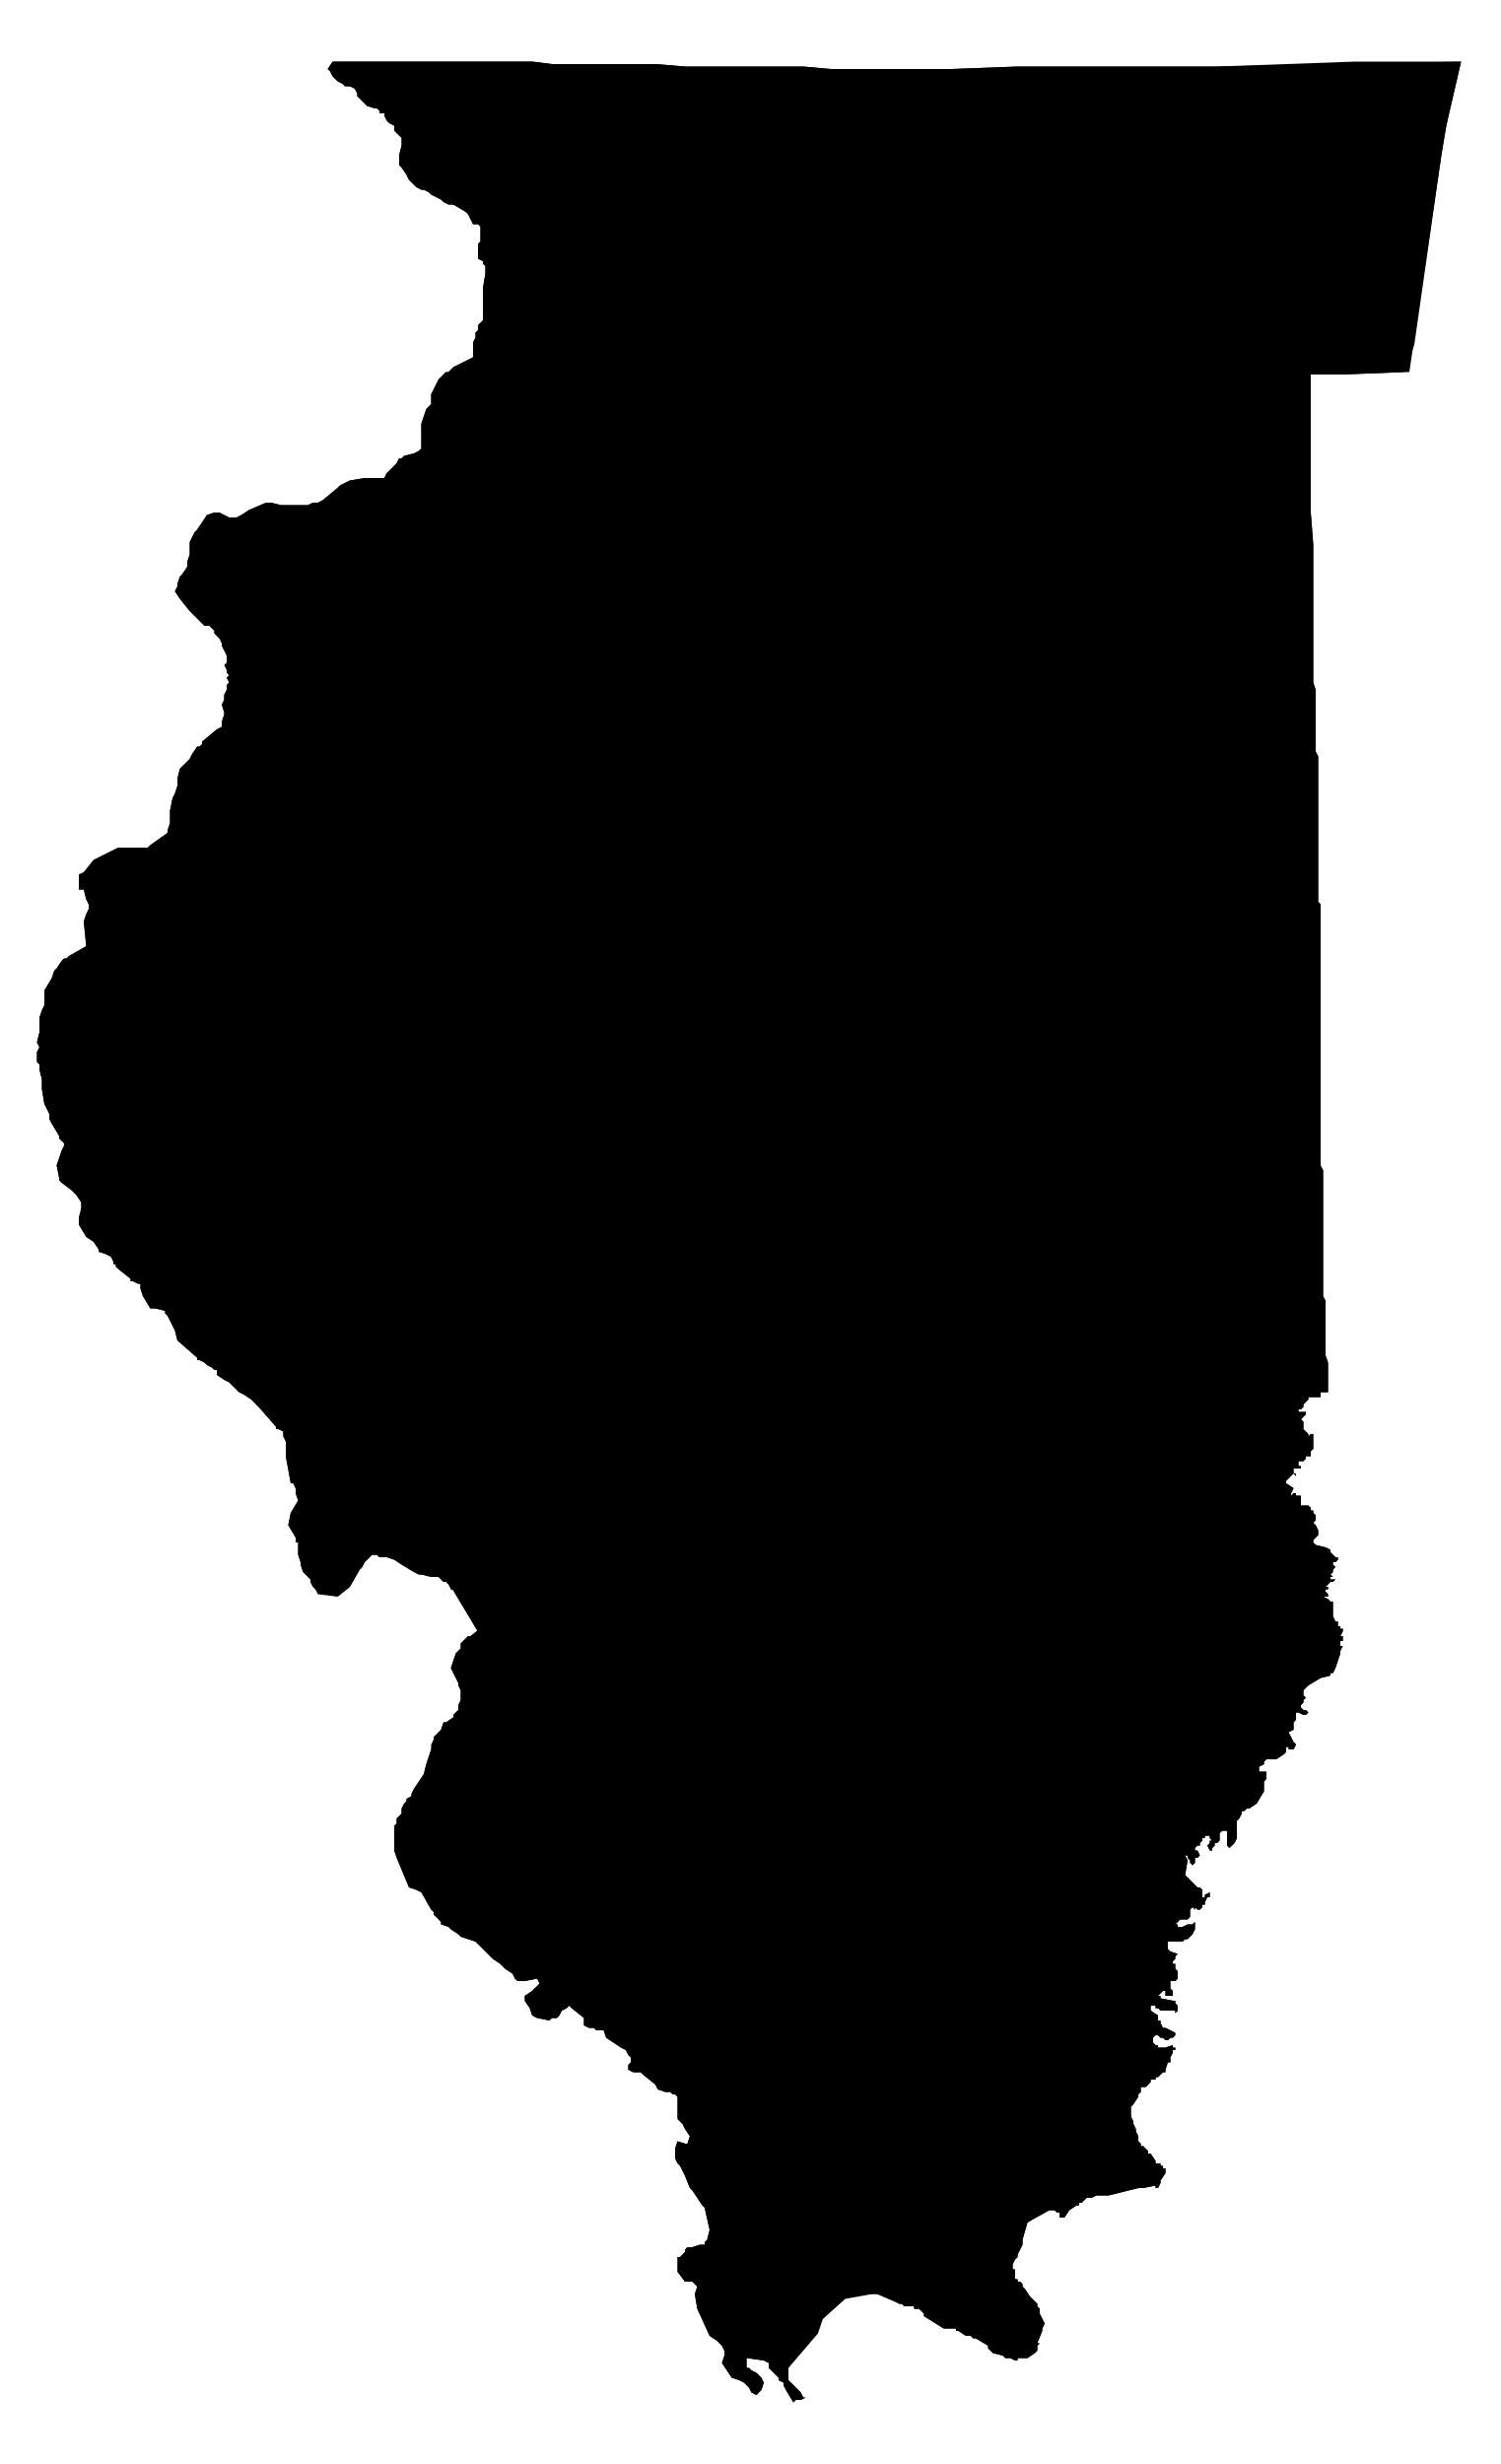
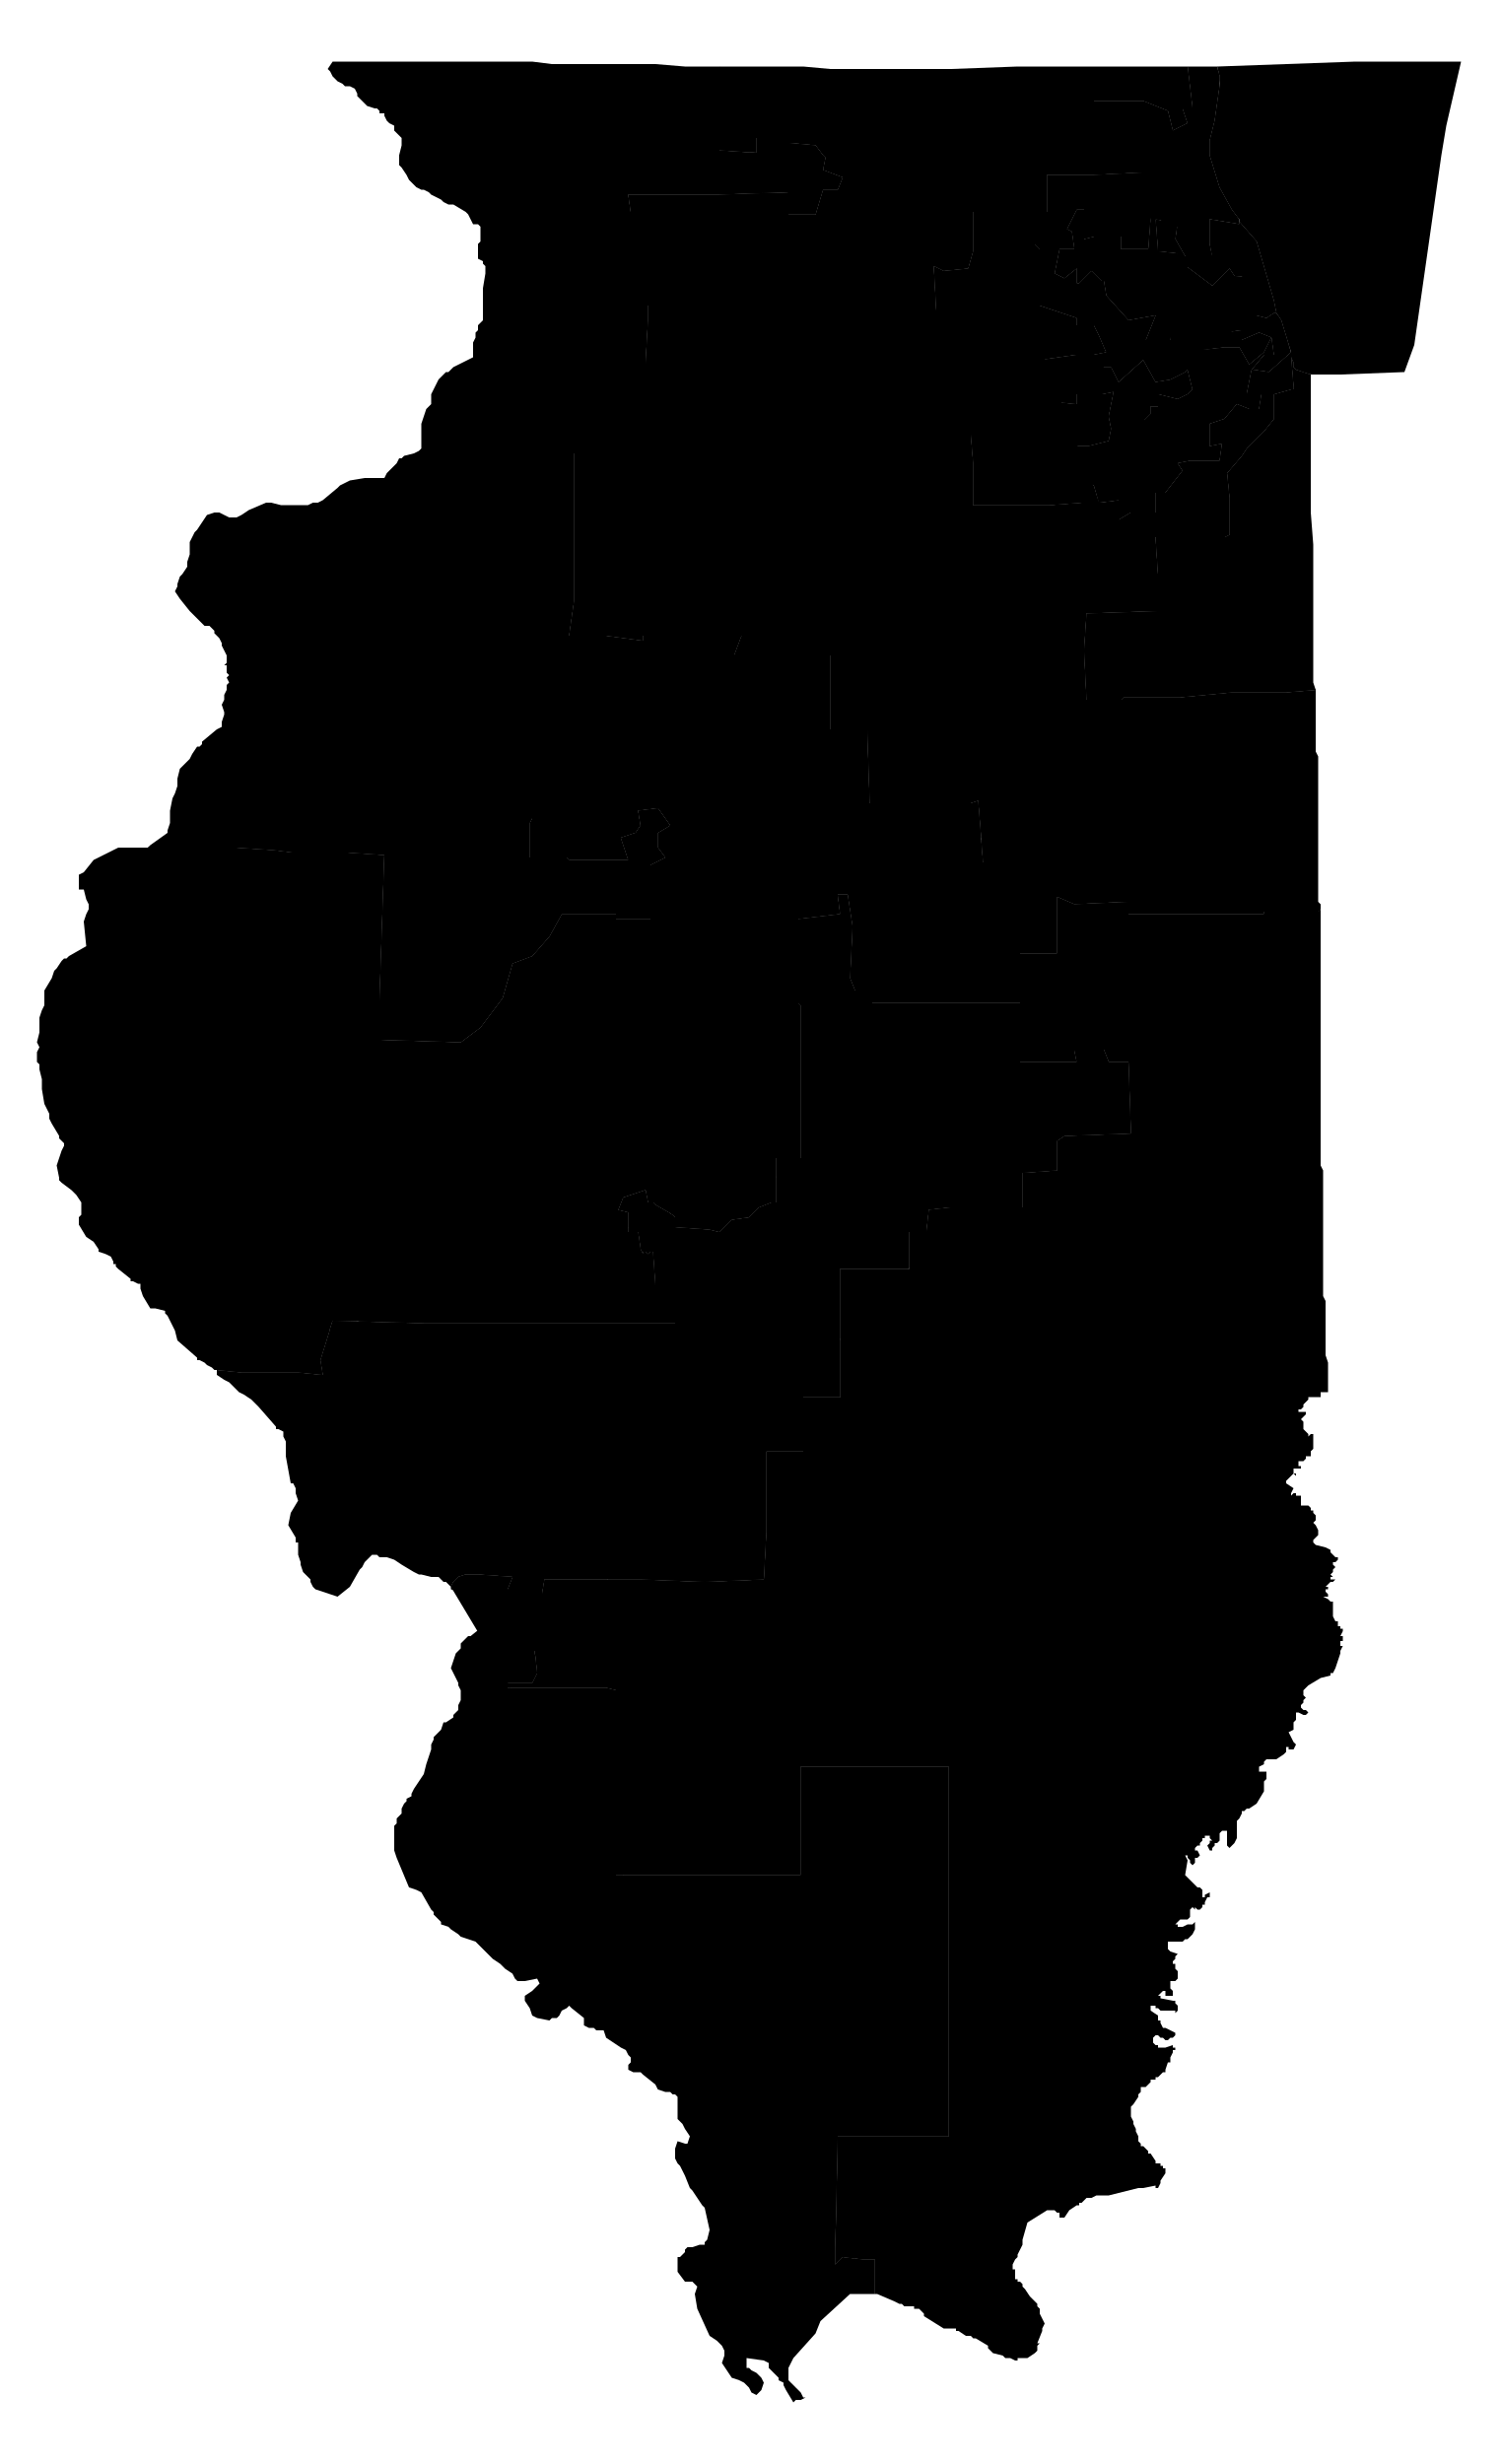
<svg xmlns="http://www.w3.org/2000/svg" version="1.1" width="609" height="1000" viewBox="0 0 609 1000">
-   <path d="M161,25h55l8,1h42l12,1h48l11,1h49l27,-1h80l100,-2l-6,26l-2,12l-13,88h-2l-26,1h-12v56l1,13v56l1,3v25l1,2v59l1,1v106l1,2v51l1,2v22l1,3v12h-3v2h-5v1l-2,2v1l-1,1h-1v1h3v1l-1,1l-1,1l1,1v3l1,1l1,1v1l1,-1h1v6l-1,1v2h-2v1l-1,1h-2v2h1v1h-3v2h1v1l-1,-1l-1,1l-1,1l-1,1v1l3,2l-1,2h-1h1v1l1,-1h1v1h2v4h3l1,1v1h1v1l1,1v2l-1,1l1,1l1,2v2l-2,2v1h3h-3l1,1l4,1l2,1v1l1,1l1,1h1v1l-1,1h-1v1l1,1l-1,1v1l-1,1l1,1h-1v1h2l-1,1h-1l-1,1v1v-1l-1,1h1v1h1h-2v1l1,1v1h-2l2,1l1,1h1v6l1,2h1v2h1v1h1v1l-1,2h-1h2v2h-1v2h1l-1,2v1l-1,3l-1,3l-1,2h-1v1l-4,1l-5,3l-2,2v2l1,1l-1,1v1l-1,1v1l1,1h1l1,1l-1,1h-1l-2,-1h-1v3l-1,1v3l-2,1l1,2l1,2l1,1l-1,2h-2v-1h-1v2l-1,1l-3,2h-4l-1,1v1l-2,1v2h3v3l-1,1v4l-3,5l-3,2h-1l-1,1h-1v1l-1,2l-1,1v7l-1,2l-1,1l-1,1l-1,-1v-6h-2l-1,1v3l-1,1h-1v1l-1,1v1h-1l-1,-2l1,-1v-1h1l-1,-1v-1h-2v1h-1v1l-1,1v1h-1l-1,1v1h1l1,2l-1,1h-1v2l-1,1l-1,-1v-1l-1,-1v-1h-1l1,2l-1,6l5,5h1l1,1v3h1v-1l2,-1v2h-1l-1,2v1h-1v1l-1,1h-1l-1,-1v1l-1,-1l-1,1v3l-1,1h-3l-1,1l-1,1h1v1h2l2,-1h2l1,-1v3l-1,2l-2,2h-1l-1,1h-6v3l1,1l3,1l-1,1v1l-1,1v1h1v2l1,1v3l-1,1h-2v3l1,1v2h-3v-2h-1l-1,1l-1,1h1v1l5,1h1v1l1,1v2l-1,1v-1h-6l-1,-1h-1v-1h-2v2l3,2v2h1v1l1,2h1l4,2v1l-1,1h-1l-1,1h-1l-1,-1h-1l-1,-1h-1l-1,1v2l1,1h1v1h3l3,-1v1h1v1h-1v1l-1,2v2h-1l-1,3v1h-1l-1,1l-1,1h-1v1h-2v1l-2,2h-2v2l-1,1v1l-2,3l-1,1v4l1,2v1l1,2v1l1,2v2l1,1v1h1l1,1l1,1v1h1l2,3v1h2v1h1v1h1v2l-2,3v1l-1,2h-1v-1l-5,1h-2l-12,3h-5l-2,1h-2l-1,1l-1,1h-1v1h-1l-3,2l-2,3h-2v-2h-1l-1,-1h-2l-9,5l-2,7v2l-2,4v1l-1,1l-1,2v2h1v3h1h-1v1h1v1h1l1,1v1l1,1l2,3l1,1l1,1l1,1v1l1,1v2l2,4l-1,2v1l-2,5h1l-1,1v2l-1,1l-3,2h-4v1h-1l-2,-1h-2l-1,-1l-4,-1l-2,-2v-1l-5,-3h-1l-1,-1h-2l-3,-2h-1v-1h-5l-8,-5v-1l-2,-2h-2v-1h-4l-1,-1h-1l-2,-1l-7,-3h-3h2h-1l-11,2l-9,8l-2,6l-12,14v5l5,5l1,2h1l-2,1h-2l-1,1l-3,-5l-1,-2v-1l-2,-1v-1l-4,-4v-2l-2,-1l-7,-1v4h1l1,1l2,1l2,2l1,2l-1,3l-2,2l-2,-1l-1,-2l-1,-1l-1,-1l-2,-1l-3,-1l-4,-6l1,-3v-2l-1,-2l-1,-1l-1,-1l-3,-2l-5,-11l-1,-6l1,-3l-1,-1l-1,-1h-3l-3,-4v-6h1l1,-1l1,-1v-1l1,-1h2l3,-1h2v-1l1,-1l1,-4l-2,-9l-1,-1l-2,-3l-2,-3l-1,-1l-2,-5l-1,-2l-1,-2l-1,-1l-1,-2v-4l1,-3l3,1h1l1,-3l-2,-3l-1,-2l-1,-1l-1,-1v-9l-1,-1h-1l-1,-1h-2l-3,-1l-1,-2l-5,-4l-1,-1h-3l-2,-1v-2l1,-1v-2l-1,-1l-1,-2l-2,-1l-3,-2l-3,-2l-1,-3h-3l-1,-1h-2l-2,-1v-3l-5,-4l-1,-1l-1,1l-2,1l-1,2l-1,1h-2l-1,1l-5,-1l-2,-1l-1,-3l-2,-3v-2l3,-2l3,-3l-1,-2l-5,1h-3l-1,-1l-1,-2l-3,-2l-1,-1l-1,-1l-3,-2l-7,-7l-6,-2l-1,-1l-3,-2l-1,-1l-3,-1v-1l-3,-3v-1l-1,-1l-4,-7l-2,-1l-3,-1l-5,-12l-1,-3v-10l1,-1v-2l1,-1l1,-1v-2l1,-2l1,-1v-1l2,-1v-1l1,-2l4,-6l1,-4l1,-3l1,-3l1,-4v-1l2,-2l1,-1l1,-3h1l3,-2v-1l1,-1l1,-1v-2l1,-2v-4l-1,-2v-1l-3,-6l2,-6l2,-2v-2l2,-2l1,-1h1l5,-4v-5l1,-1l-4,-4h-1l-2,-2l-1,-1l-2,-1h-1l-3,-1l-1,-2l-1,-1h-1l-1,-1l-1,-1h-3l-4,-1h-1l-2,-1l-5,-3l-3,-2l-3,-1h-3l-1,-1h-2l-1,1l-1,1l-1,1l-1,2l-1,1l-4,7l-5,4l-8,-1l-1,-2l-1,-1l-1,-2v-1l-3,-3l-1,-3v-1l-1,-3v-5h-1v-2l-3,-5l1,-5l3,-5l-1,-3v-2l-1,-2h-1l-2,-11v-6l-1,-2v-2l-2,-1h-1v-1l-7,-8l-2,-2l-1,-1l-3,-2l-2,-1l-4,-4l-2,-1l-3,-2v-2h-1l-1,-1l-2,-1l-1,-1l-2,-1h-1v-1l-8,-7l-1,-4l-3,-6l-1,-1v-1l-4,-1h-2l-3,-5l-1,-3v-2h-1l-2,-1h-1v-1l-5,-4l-1,-1v-1h-1v-1l-1,-2l-2,-1l-3,-1v-1l-2,-3l-3,-2l-3,-5v-3l1,-4v-2l-2,-3l-2,-2l-4,-3l-1,-1v-1l-1,-5l2,-6l1,-2v-1l-1,-1l-1,-1v-1l-3,-5l-1,-2v-2l-2,-4l-1,-6v-4l-1,-4v-2l-1,-1v-4l1,-2l-1,-2l1,-4v-6l1,-3l1,-2v-6l3,-5l1,-3l1,-1l2,-3l1,-1h1l1,-1l7,-4l-1,-10l1,-3l1,-2v-2l-1,-2l-1,-4h-2v-6l2,-1l4,-5l8,-4l2,-1h12l1,-1l7,-5v-1l1,-3v-5l1,-5l1,-2l1,-3v-3l1,-4l2,-2l2,-2l1,-2l2,-3h1l1,-1v-1l6,-5l2,-1v-2l1,-3v-1l-1,-3l1,-2v-2l1,-2v-2l1,-1l-1,-2l1,-1l-1,-1v-1l-1,-2l1,-1v-3l-2,-4v-1l-1,-2l-1,-1l-1,-1v-1l-1,-1l-1,-1h-2l-6,-6l-4,-5l-2,-3l1,-2v-1l1,-3l1,-1l2,-3v-2l1,-3v-5l1,-2l1,-2l1,-1l4,-6l3,-1h2l2,1l2,1h3l2,-1l3,-2l7,-3h2l4,1h11l2,-1h2l2,-1l6,-5l1,-1l4,-2l6,-1h8l1,-2l1,-1l2,-2l1,-1l1,-2h1l1,-1l4,-1l2,-1l1,-1v-10l1,-3l1,-3l1,-1l1,-1v-4l3,-6l1,-1l2,-2h1l1,-1l1,-1l8,-4v-6l1,-2v-2l1,-1v-2l1,-1l1,-1v-13l1,-6v-3l-1,-1v-1l-2,-1v-6l1,-1v-6l-1,-1h-2l-2,-4l-1,-1l-5,-3h-2l-2,-1l-1,-1l-4,-2l-1,-1l-2,-1h-1l-2,-1l-2,-2l-1,-1l-1,-2l-2,-3l-1,-1v-4l1,-4v-3l-1,-1l-2,-2v-2l-2,-1l-1,-1l-1,-2v-1h-2v-1l-1,-1h-1l-3,-1l-4,-4v-1l-1,-2l-2,-1h-2l-1,-1l-2,-1l-2,-2l-1,-2l-1,-1l2,-3h21Z" />
  <g class="districts">
    <path data-race-id="IL01" d="M454,211l5,-3h10v-8h4l7,-9l-2,-3l5,-1h12l1,-7l-5,1v-9l6,-2l5,-6l5,2h4l1,-6h-6l2,-10l7,1l9,-8v2l1,12v1h-1l-7,2v10l-4,5l-3,3l-4,4l-2,3l-6,7l1,10v15l-2,1h-43Z" />
    <path data-race-id="IL02" d="M440,264l1,-15l29,-1v-15l-1,-15h28l2,-1v-15l-1,-10l6,-7l2,-3l4,-4l3,-3l4,-5v-10l7,-2h1v-1l-1,-12l1,2v2l1,1l6,2v56l1,13v56l1,3l-12,1h-22l-21,2h-23l-1,1h-14Z" />
    <path data-race-id="IL03" d="M467,168v-3h3v-5l8,2l4,-2l2,-2l-2,-8v-4l-1,-4h7l9,-1h6l4,7l6,-5l3,-6l1,7h-4l-5,6l-2,10h6l-1,6h-4l-5,-2l-5,6l-6,2v9l5,-1l-1,7h-12l-5,1h-23v-16l9,-1Z" />
    <path data-race-id="IL04" d="M481,127h11l9,-7l7,-3l3,6l-1,5l-12,-3l-8,5h-8l2,8l5,2l1,-1h1l6,-4l7,-1v4l7,-3l5,2l-3,6l-6,5l-4,-7h-6l-9,1l-7,-7v-2Z" />
    <path data-race-id="IL05" d="M480,121l-2,-8l2,-6l12,9l7,-7l2,3l10,1l4,6l2,3l1,5h-1l-3,2l-4,-1l1,-5l-3,-6l-7,3l-9,7h-11v8l7,7h-7l1,4h-1v1l-4,-4l-1,-5h-1l1,-9l-2,-10Z" />
    <path data-race-id="IL06" d="M420,86h5v-15h19l20,-1h5v15h-2v3l-1,13h-11v-5h-11l-4,1v-12h-3l-4,8l2,1l1,7h-6l-2,10l4,2l5,-4v6h1l5,-5l4,4h1l1,6l9,10l11,-2l-4,10h11l1,5l4,4v-1h1v4l-1,1l-6,3l-6,1l-5,-9l-10,9l-3,-6h-6l-1,-5l5,-1l-3,-7l-2,-4h-7v-3l-3,-1l-12,-4v-23l-2,-2Z" />
    <path data-race-id="IL07" d="M510,128l4,1l3,-2h1l2,3l4,13l-9,8l-7,-1l5,-6h4l-1,-7l-5,-2l-7,3v-4l-7,1l-6,4h-1l-1,1l-5,-2l-2,-8h8l8,-5Z" />
    <path data-race-id="IL08" d="M435,94l-2,-1l4,-8h3v12l4,-1h11v5h11l1,-13v-3h10l-2,5l-6,-1l1,13l9,1l1,4l-2,6l2,8l-6,-2l2,10l-1,9h-10l4,-10l-11,2l-9,-10l-1,-6h-1l-4,-4l-5,5h-1v-6l-5,4l-4,-2l2,-10h6Z" />
    <path data-race-id="IL09" d="M475,90h3l-1,7l4,7h11l-1,-5v-10l12,2v-2v1l7,8l7,24l-2,-3l-4,-6l-10,-1l-2,-3l-7,7l-12,-9l-1,-4l-9,-1l-1,-13Z" />
    <path data-race-id="IL10" d="M444,41h20l10,4l2,8l6,-3l-2,-6h4l-2,-17h12l1,4v4l-2,14l-2,8v6l4,13l5,9l3,4v2l-12,-2v10l1,5h-11l-4,-7l1,-7h-3l2,-5h-8v-15h-5v-10h-10v-4h-10Z" />
    <path data-race-id="IL11" d="M419,160h4v-14l14,-2h7l1,5h6l3,6l10,-9l5,9l6,-1l6,-3l1,-1l2,8l-2,2l-4,2l-8,-2v5h-3v3l-3,3l-9,1v16h23l2,3l-7,9h-4v8h-10l-5,3v-8l-8,1l-2,-7l-5,-2v-6h-7l-1,-7l7,-1h4l8,-2l1,-5l-1,-5l2,-10l-5,1h-10v4l-10,-1h-1l-6,-1Z" />
    <path data-race-id="IL12" d="M160,746v-5l1,-1v-2l1,-1l1,-1v-2l1,-2l1,-1v-1l2,-1v-1l1,-2l4,-6l1,-4l1,-3l1,-3v-2l1,-2v-1l2,-2l1,-1l1,-3h1l3,-2v-1l1,-1l1,-1v-2l1,-2v-4l-1,-2v-1l-3,-6l2,-6l2,-2v-2l2,-2l1,-1h1l5,-4v-5l1,-1l-4,-4h-1l-2,-2l-1,-1l-2,-1h-1l-3,-1v-1l1,-2l2,-2l3,-1h1v1v-1h-1h5l14,1l-2,5v40h40l4,1v75h75v-44h60v150h-45l-1,46v6l3,-3l8,1h5v14h-2h2h-10l-12,11l-2,5l-9,10l-2,4v5l5,5l1,2h1l-2,1h-2l-1,1l-3,-5l-1,-2v-1l-2,-1v-1l-4,-4v-2l-2,-1l-7,-1v4h1l1,1l2,1l2,2l1,2l-1,3l-2,2l-2,-1l-1,-2l-1,-1l-1,-1l-2,-1l-3,-1l-4,-6l1,-3v-2l-1,-2l-1,-1l-1,-1l-3,-2l-5,-11l-1,-6l1,-3l-1,-1l-1,-1h-3l-3,-4v-6h1l1,-1l1,-1v-1l1,-1h2l3,-1h2v-1l1,-1l1,-4l-2,-9l-1,-1l-2,-3l-2,-3l-1,-1l-2,-5l-1,-2l-1,-2l-1,-1l-1,-2v-4l1,-3l3,1h1l1,-3l-2,-3l-1,-2l-1,-1l-1,-1v-9l-1,-1h-1l-1,-1h-2l-3,-1l-1,-2l-5,-4l-1,-1h-3l-2,-1v-2l1,-1v-2l-1,-1l-1,-2l-2,-1l-3,-2l-3,-2l-1,-3h-3l-1,-1h-2l-2,-1v-3l-5,-4l-1,-1l-1,1l-2,1l-1,2l-1,1h-2l-1,1l-5,-1l-2,-1l-1,-3l-2,-3v-2l3,-2l3,-3l-1,-2l-5,1h-3l-1,-1l-1,-2l-3,-2l-1,-1l-1,-1l-3,-2l-7,-7l-6,-2l-1,-1l-3,-2l-1,-1l-3,-1v-1l-3,-3v-1l-1,-1l-4,-7l-2,-1l-3,-1l-5,-12l-1,-3v-1Z" />
    <path data-race-id="IL13" d="M88,556l10,1h23l10,1l-1,-6l5,-16l37,1h102v-15h-8l-1,-14h-1h1h-1l-1,1l-1,-1h-1v1l-1,-2l-1,-7h-4v-8l-4,-1l2,-5l9,-3l1,5h2l1,1l7,4l1,1v4l14,1l4,1l5,-5l7,-1l4,-4l5,-2h2v-18h10v-62l-1,-1v-34l17,-2l-1,-8h4l2,13l-1,21l2,5h7v5h60v24h23l-1,-5h12l2,5h8l1,29l-27,1l-3,2v12l-14,1v14h-29l-9,1l-1,9h-7v15h-28v52h-15v22h-15v33l-1,19l-24,1l-26,-1h-39l-1,6v23h-3l1,9l-2,4h-10v-38l2,-5l-14,-1h-5h1v1v-1h-1l-3,1l-2,2l-1,2l-1,-1l-1,-1h-1l-1,-1l-1,-1h-3l-4,-1h-1l-2,-1l-5,-3l-3,-2l-3,-1h-3l-1,-1h-2l-1,1l-1,1l-1,1l-1,2l-1,1l-4,7l-5,4l-9,-3l-1,-1l-1,-2v-1l-3,-3l-1,-3v-1l-1,-3v-5h-1v-2l-3,-5l1,-5l3,-5l-1,-3v-2l-1,-2h-1l-2,-11v-6l-1,-2v-2l-2,-1h-1v-1l-7,-8l-2,-2l-1,-1l-3,-2l-2,-1l-4,-4l-2,-1l-3,-2Z" />
    <path data-race-id="IL14" d="M393,109l2,-7v-16h-15v-58h6l27,-1h69l2,17h-4l2,6l-6,3l-2,-8l-10,-4h-20v15h10v4h10v10l-20,1h-19v15h-5v13l2,2v23l12,4l3,1v3h7l2,4l3,7l-5,1h-7l-14,2v14h-4l1,2l6,1h1l10,1v-4h10l5,-1l-2,10l1,5l-1,5l-8,2h-4l-7,1l1,7h7v6l5,2l2,7h-7l-13,1h-31v-17l-1,-12h-14v-50l-1,-18l4,2Z" />
    <path data-race-id="IL15" d="M206,683h10l2,-4l-1,-9h3v-23l1,-6h39l26,1l24,-1l1,-19v-33h15v-22h15v-52h28v-15h7l1,-9l9,-1h29v-14l14,-1v-12l3,-2l27,-1l-1,-29h-8l-2,-5h-12l1,5h-23v-44h15v-23l7,3l22,-1v5h55v-1h22l1,-1v104l1,2v51l1,2v22l1,3v12h-3v2h-5v1l-2,2v1l-1,1h-1v1h3v1l-1,1l-1,1l1,1v3l1,1l1,1v1l1,-1h1v6l-1,1v2h-2v1l-1,1h-2v2h1v1h-3v2h1v1l-1,-1l-1,1l-1,1l-1,1v1l3,2l-1,2h-1h1v1l1,-1h1v1h2v4h3l1,1v1h1v1l1,1v2l-1,1l1,1l1,2v2l-2,2v1h3h-3l1,1l4,1l2,1v1l1,1l1,1h1v1l-1,1h-1v1l1,1l-1,1v1l-1,1l1,1h-1v1h2l-1,1h-1l-1,1v1v-1l-1,1h1v1h1h-2v1l1,1v1h-2l2,1l1,1h1v6l1,2h1v2h1v1h1v1l-1,2h-1h2v2h-1v2h1l-1,2v1l-1,3l-1,3l-1,2h-1v1l-4,1l-5,3l-2,2v2l1,1l-1,1v1l-1,1v1l1,1h1l1,1l-1,1h-1l-2,-1h-1v3l-1,1v3l-2,1l1,2l1,2l1,1l-1,2h-2v-1h-1v2l-1,1l-3,2h-4l-1,1v1l-2,1v2h3v3l-1,1v4l-3,5l-3,2h-1l-1,1h-1v1l-1,2l-1,1v7l-1,2l-1,1l-1,1l-1,-1v-6h-2l-1,1v3l-1,1h-1v1l-1,1v1h-1l-1,-2l1,-1v-1h1l-1,-1v-1h-2v1h-1v1l-1,1v1h-1l-1,1v1h1l1,2l-1,1h-1v2l-1,1l-1,-1v-1l-1,-1v-1h-1l1,2l-1,6l5,5h1l1,1v3h1v-1l2,-1v2h-1l-1,2v1h-1v1l-1,1h-1l-1,-1v1l-1,-1l-1,1v3l-1,1h-3l-1,1l-1,1h1v1h2l2,-1h2l1,-1v3l-1,2l-2,2h-1l-1,1h-6v3l1,1l3,1l-1,1v1l-1,1v1h1v2l1,1v3l-1,1h-2v3l1,1v2h-3v-2h-1l-1,1l-1,1h1v1l5,1h1v1l1,1v2l-1,1v-1h-6l-1,-1h-1v-1h-2v2l3,2v2h1v1l1,2h1l4,2v1l-1,1h-1l-1,1h-1l-1,-1h-1l-1,-1h-1l-1,1v2l1,1h1v1h3l3,-1v1h1v1h-1v1l-1,2v2h-1l-1,3v1h-1l-1,1l-1,1h-1v1h-2v1l-2,2h-2v2l-1,1v1l-2,3l-1,1v4l1,2v1l1,2v1l1,2v2l1,1v1h1l1,1l1,1v1h1l2,3v1h2v1h1v1h1v2l-2,3v1l-1,2h-1v-1l-5,1h-2l-12,3h-5l-2,1h-2l-1,1l-1,1h-1v1h-1l-3,2l-2,3h-2v-2h-1l-1,-1h-3l-8,5l-2,7v2l-2,4v1l-1,1l-1,2v2h1v3h1h-1v1h1v1h1l1,1v1l1,1l2,3l1,1l1,1l1,1v1l1,1v2l2,4l-1,2v1l-2,5h1l-1,1v2l-1,1l-3,2h-4v1h-1l-2,-1h-2l-1,-1l-4,-1l-2,-2v-1l-5,-3h-1l-1,-1h-2l-3,-2h-1v-1h-5l-8,-5v-1l-2,-2h-2v-1h-4l-1,-1h-1l-2,-1l-7,-3h-1v-14h-5l-8,-1l-3,3v-6l1,-46h45v-150h-60v44h-75v-75l-4,-1h-40Z" />
    <path data-race-id="IL16" d="M231,258l2,-14v-60h29v-36l1,-18v-6h-7v-38l-1,-7h37l28,-1v9h11l3,-10h6l2,-5l-8,-3l1,-5l-1,-1l-3,-4l-11,-1v-2h-13v6l-15,-1v-34h34l11,1h43v58h15v16l-2,7l-10,1l-4,-2l1,18v50h14l1,12v17h31l13,-1h7l8,-1v15h15l1,15v15l-29,1l-1,15l1,20h14l1,-1h23l21,-2h22l12,-1v25l1,2v59l1,1v2l-1,1h-22v1h-55v-5l-22,1l-7,-3v23h-15v-37h-15l-2,-25l-3,1h-41l-1,-30h-15v-30h-39l3,-8h-40v2l-15,-2Z" />
    <path data-race-id="IL17" d="M68,338v-1l1,-3v-5l1,-5l1,-2l1,-3v-3l1,-4l2,-2l2,-2l1,-2l2,-3h1l1,-1v-1l6,-5l2,-1v-2l1,-3v-1l-1,-3l1,-2v-2l1,-2v-2l1,-1l-1,-2l1,-1l-1,-1v-3h-1l1,-1v-3l-2,-4v-1l-1,-2l-1,-1l-1,-1v-1l-1,-1l-1,-1h-2l-6,-6l-4,-5l-2,-3l1,-2v-1l1,-3l1,-1l2,-3v-2l1,-3v-5l1,-2l1,-2l1,-1l4,-6l3,-1h2l2,1l2,1h3l2,-1l3,-2l7,-3h2l4,1h11l2,-1h2l2,-1l6,-5l1,-1l4,-2l6,-1h8l1,-2l1,-1l2,-2l1,-1l1,-2h1l1,-1l4,-1l2,-1l1,-1v-10l1,-3l1,-3l1,-1l1,-1v-4l3,-6l1,-1l2,-2h1l1,-1l1,-1l8,-4v-6l1,-2v-2l1,-1v-2l1,-1l1,-1v-13l1,-6v-3l-1,-1v-1l-2,-1v-6l1,-1v-6l-1,-1h-2l-2,-4l-1,-1l-5,-3h-2l-2,-1l-1,-1l-4,-2l-1,-1l-2,-1h-1l-2,-1l-2,-2l-1,-1l-1,-2l-2,-3l-1,-1v-4l1,-4v-3l-1,-1l-2,-2v-2l-2,-1l-1,-1l-1,-2v-1h-2v-1l-1,-1h-1l-3,-1l-4,-4v-1l-1,-2l-2,-1h-2l-1,-1l-2,-1l-2,-2l-1,-2l-1,-1l2,-3h81l8,1h42l12,1h14v34l15,1v-6h13v2l11,1l3,4l1,1l-1,5l8,3l-2,5h-6l-3,10h-11v-9l-28,1h-37l1,7v38h7v6l-1,18v36h-29v60l-2,14h-15v74l-1,2v14h15l1,1h24l-1,-3l-2,-6l6,-2l2,-3l-1,-6l8,-1l5,7l-5,3v6l3,4l-6,3v22h-14v-2h-22l-5,9l-7,8l-8,3l-4,14l-9,12l-8,6l-33,-1v-15l2,-60l-15,-1h-22l-8,-1l-15,-1h-36l1,-1Z" />
    <path data-race-id="IL18" d="M16,418v-5l1,-3l1,-2v-6l3,-5l1,-3l1,-1l2,-3l1,-1h1l1,-1l7,-4l-1,-10l1,-3l1,-2v-2l-1,-2l-1,-4h-2v-6l2,-1l4,-5l8,-4l2,-1h48l15,1l8,1h22l15,1l-2,60v15l33,1l8,-6l9,-12l4,-14l8,-3l7,-8l5,-9h22v2h14v-22l6,-3l-3,-4v-6l5,-3l-5,-7l-8,1l1,6l-2,3l-6,2l2,6l1,3h-24l-1,-1h-15v-14l1,-2v-74h30l15,2v-2h40l-3,8h39v30h15l1,30h41l3,-1l2,25h15v57h-60v-5h-7l-2,-5l1,-21l-2,-13h-4l1,8l-17,2v34l1,1v62h-10v18h-2l-5,2l-4,4l-7,1l-5,5l-4,-1l-14,-1v-4l-1,-1l-7,-4l-1,-1h-2l-1,-5l-9,3l-2,5l4,1v8h4l1,7l1,2v-1h1l1,1l1,-1h1h-1h1l1,14h8v15h-102l-37,-1l-5,16l1,6l-10,-1h-23l-10,-1h-1l-1,-1l-2,-1l-1,-1l-2,-1h-1v-1l-8,-7l-1,-4l-3,-6l-1,-1v-1l-4,-1h-2l-3,-5l-1,-3v-2h-1l-2,-1h-1v-1l-5,-4l-1,-1v-1h-1v-1l-1,-2l-2,-1l-3,-1v-1l-2,-3l-3,-2l-3,-5v-3l1,-1v-5l-2,-3l-2,-2l-4,-3l-1,-1v-1l-1,-5l2,-6l1,-2v-1l-1,-1l-1,-1v-1l-3,-5l-1,-2v-2l-2,-4l-1,-6v-4l-1,-4v-2l-1,-1v-4l1,-2l-1,-2l1,-4Z" />
    <path data-race-id="ILZZ" d="M491,57l2,-8l2,-14v-4l-1,-4l56,-2h43l-6,26l-2,12l-11,77l-4,11l-26,1h-12l-6,-2l-1,-1v-2l-1,-2v-2l-4,-13l-2,-3l-1,-5l-7,-24l-7,-8v-1l-3,-4l-5,-9l-4,-13Z" />
  </g>
  <path class="districts-mesh" d="M88,556l10,1h23l10,1l-1,-6l5,-16l37,1h102v-15h-8l-1,-14h-1h1h-1l-1,1l-1,-1h-1v1l-1,-2l-1,-7h-4v-8l-4,-1l2,-5l9,-3l1,5h2l1,1l7,4l1,1v4l14,1l4,1l5,-5l7,-1l4,-4l5,-2h2v-18h10v-62l-1,-1v-34l17,-2l-1,-8h4l2,13l-1,21l2,5h7v5h60v24h23l-1,-5h12l2,5M482,150l-1,1l-6,3l-6,1l-5,-9l-10,9l-3,-6h-6l-1,-5l5,-1l-3,-7l-2,-4h-7v-3l-3,-1l-12,-4v-23l-2,-2v-13h5v-15h19l20,-1v-10h-10v-4h-10v-15h20l10,4l2,8l6,-3l-2,-6h4l-2,-17M488,142l-7,-7v-8h11l9,-7l7,-3l3,6l-1,5l-12,-3l-8,5h-8l2,8l5,2l1,-1h1l6,-4l7,-1v4l7,-3l5,2M494,27l1,4v4l-2,14l-2,8v6l4,13l5,9l3,4M534,280l-12,1h-22l-21,2h-23l-1,1h-14l-1,-20l1,-15l29,-1v-15l-1,-15M482,146h-1v1l-4,-4l-1,-5h-1l1,-9l-2,-10l6,2l-2,-8l2,-6l12,9l7,-7l2,3l10,1l4,6l2,3l1,5h-1l-3,2l-4,-1M183,644l1,-2l2,-2l3,-1h1v1v-1h-1h5l14,1l-2,5v40h40l4,1v75h75v-44h60v150h-45l-1,46v6l3,-3l8,1h5v14M464,70h5v15h-2v3l-1,13h-11v-5h-11l-4,1v-12h-3l-4,8l2,1l1,7h-6l-2,10l4,2l5,-4v6h1l5,-5l4,4h1l1,6l9,10l11,-2l-4,10h10M524,145l1,2v2l1,1l6,2M450,431h8l1,29l-27,1l-3,2v12l-14,1v14h-29l-9,1l-1,9h-7v15h-28v52h-15v22h-15v33l-1,19l-24,1l-26,-1h-39l-1,6v23h-3l1,9l-2,4h-10M446,204h-7l-13,1h-31v-17l-1,-12h-14v-50l-1,-18l4,2l10,-1l2,-7v-16h-15v-58M414,407v-20h15v-23l7,3l22,-1v5h55v-1h22l1,-1M454,211l5,-3h10v-8h4l7,-9l-2,-3h-23v-16l9,-1l3,-3v-3h3v-5l8,2l4,-2l2,-2l-2,-8v-4l-1,-4h7l9,-1h6l4,7l6,-5l3,-6l1,7h-4l-5,6M414,387v-37h-15l-2,-25l-3,1h-41l-1,-30h-15v-30h-39l3,-8h-40v2l-15,-2h-15l2,-14v-60h29v-36l1,-18v-6h-7v-38l-1,-7h37l28,-1v9h11l3,-10h6l2,-5l-8,-3l1,-5l-1,-1l-3,-4l-11,-1v-2h-13v6l-15,-1v-34M478,188l5,-1h12l1,-7l-5,1v-9l6,-2l5,-6l5,2h4l1,-6h-6l2,-10l7,1l9,-8v2l1,12v1h-1l-7,2v10l-4,5l-3,3l-4,4l-2,3l-6,7l1,10v15l-2,1h-43v-15l-8,1l-2,-7l-5,-2v-6h-7l-1,-7l7,-1h4l8,-2l1,-5l-1,-5l2,-10l-5,1h-10v4l-10,-1h-1l-6,-1l-1,-2h4v-14l14,-2h7M518,127l2,3l4,13M469,85h8l-2,5l-6,-1l1,13l9,1l1,4M475,90h3l-1,7l4,7h11l-1,-5v-10l12,2v-2v1l7,8l7,24M231,258h-15v74l-1,2v14h15l1,1h24l-1,-3l-2,-6l6,-2l2,-3l-1,-6l8,-1l5,7l-5,3v6l3,4l-6,3v22h-14v-2h-22l-5,9l-7,8l-8,3l-4,14l-9,12l-8,6l-33,-1v-15l2,-60l-15,-1h-22l-8,-1l-15,-1h-36" />
</svg>
